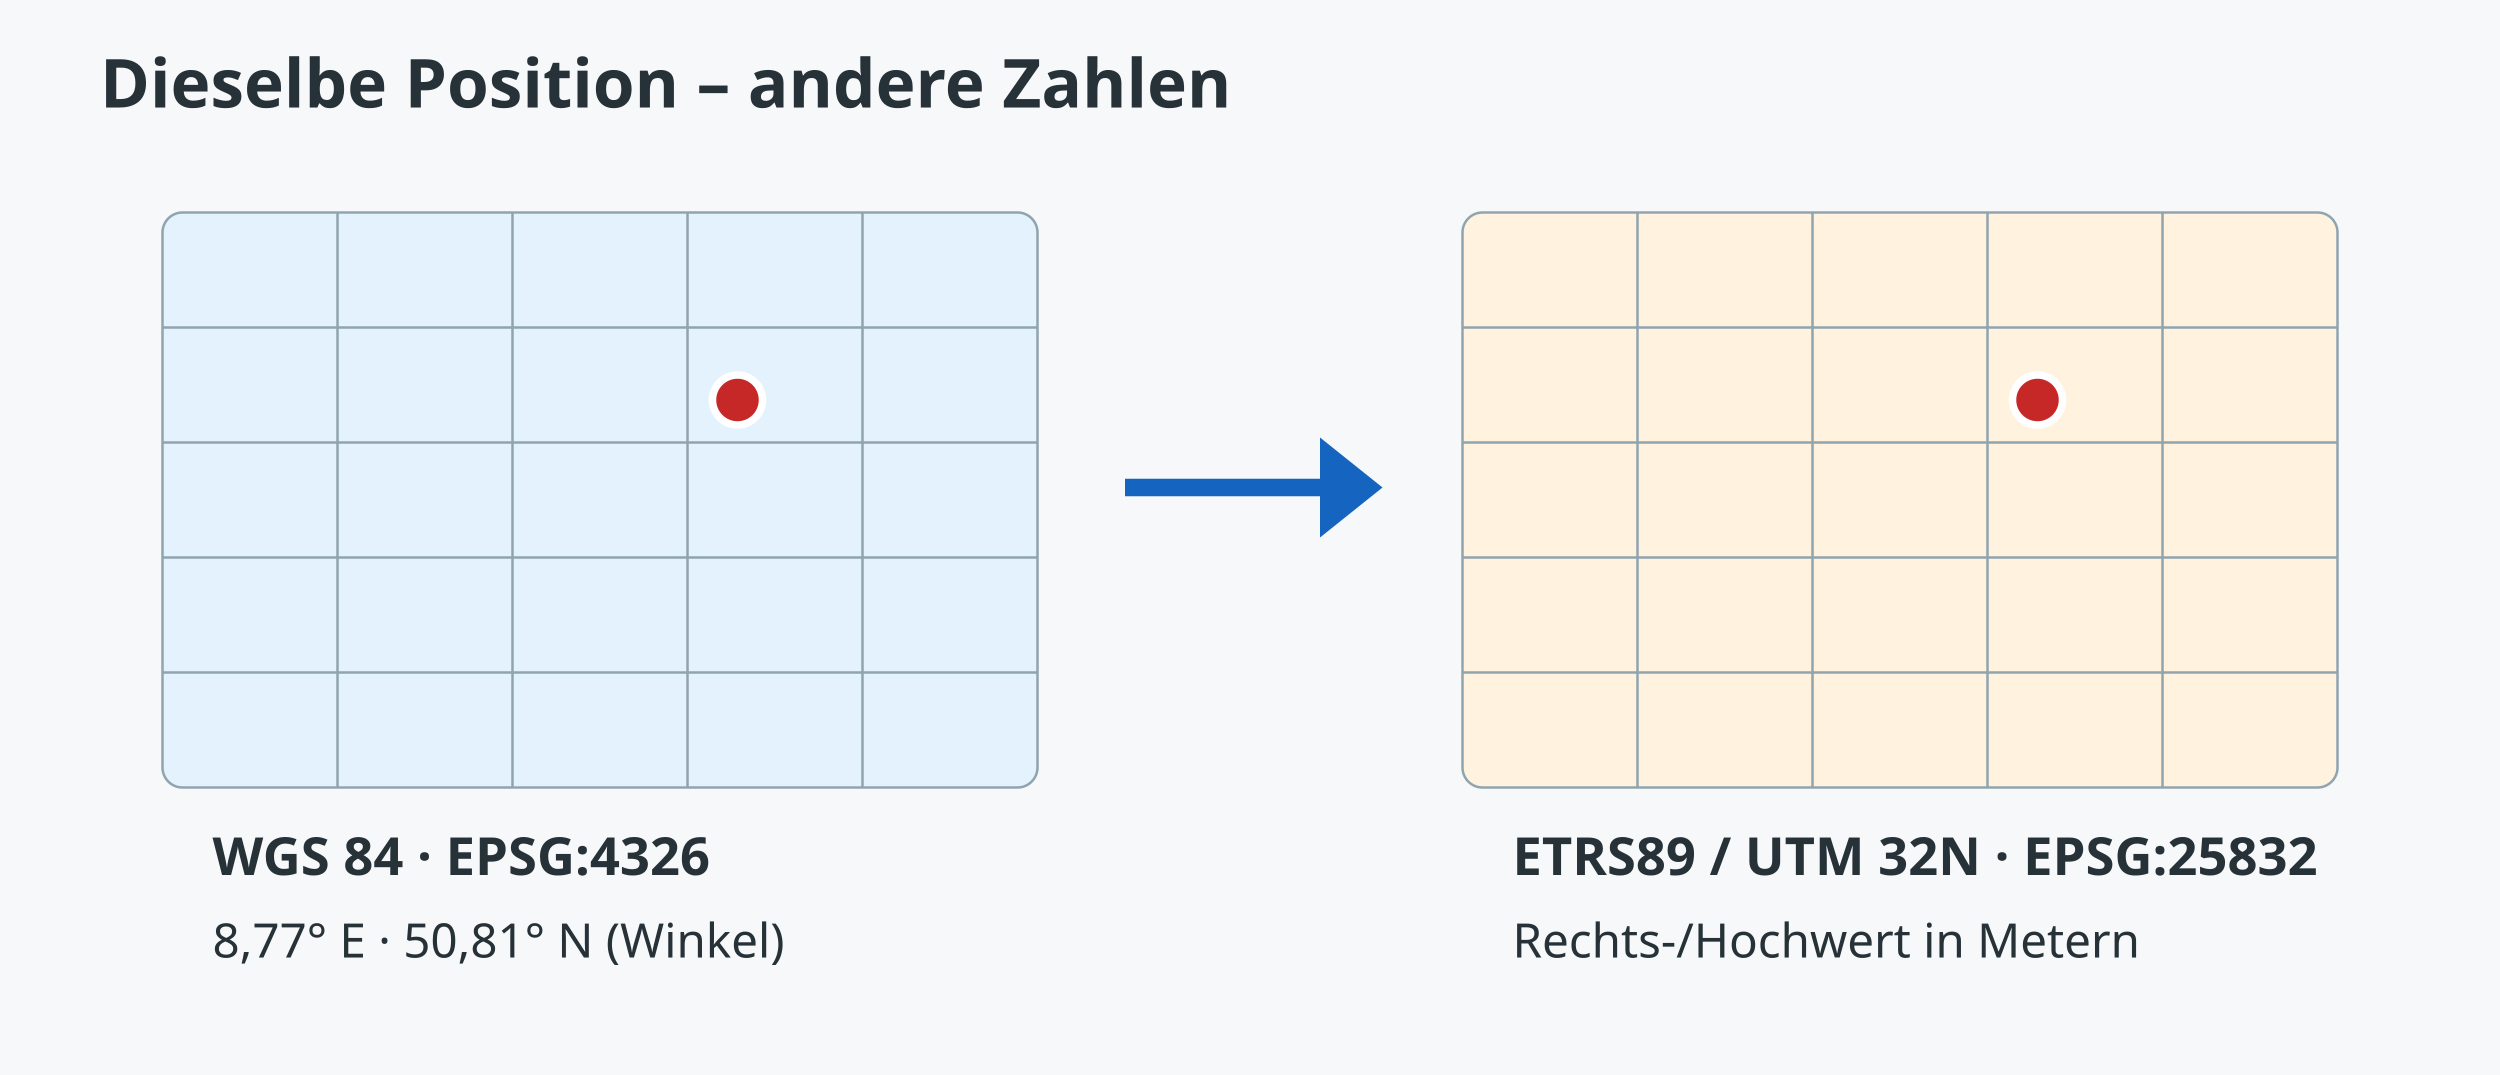
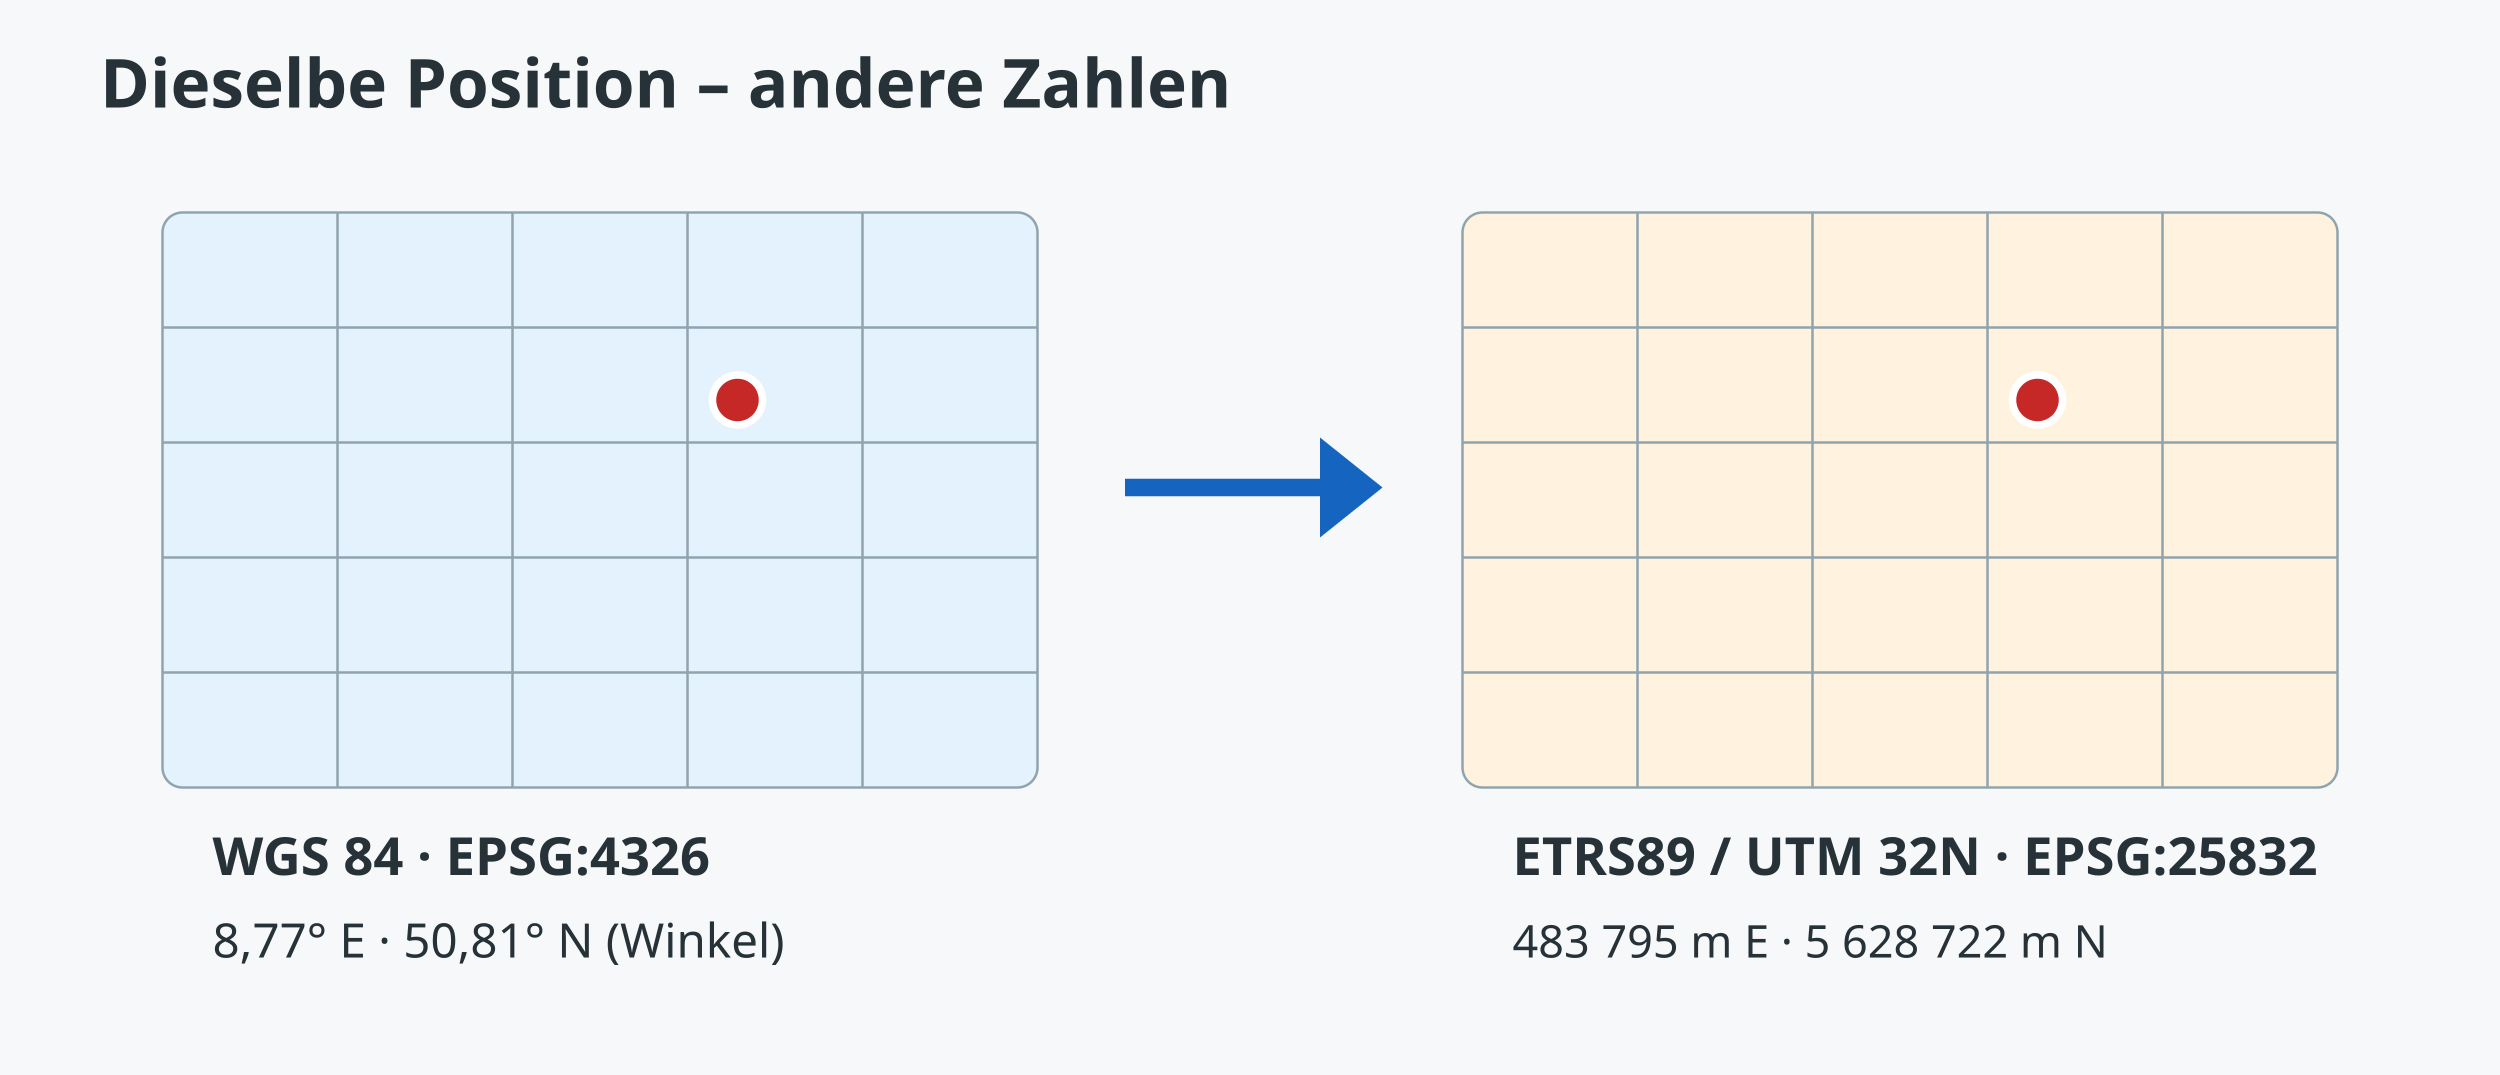
<svg xmlns="http://www.w3.org/2000/svg" width="1000" height="430" viewBox="0 0 1000 430" role="img" aria-labelledby="title desc">
  <rect width="1000" height="430" fill="#f7f8fa" />
  <g font-family="sans-serif" fill="#263238">
    <text x="40" y="43" font-size="27" font-weight="700">Dieselbe Position – andere Zahlen</text>
    <g transform="translate(65 85)" stroke="#90a4ae" fill="#e3f2fd">
      <rect width="350" height="230" rx="8" />
      <path d="M70 0v230M140 0v230M210 0v230M280 0v230M0 46h350M0 92h350M0 138h350M0 184h350" fill="none" />
      <circle cx="230" cy="75" r="10" fill="#c62828" stroke="#fff" stroke-width="3" />
    </g>
    <g transform="translate(585 85)" stroke="#90a4ae" fill="#fff3e0">
      <rect width="350" height="230" rx="8" />
      <path d="M70 0v230M140 0v230M210 0v230M280 0v230M0 46h350M0 92h350M0 138h350M0 184h350" fill="none" />
      <circle cx="230" cy="75" r="10" fill="#c62828" stroke="#fff" stroke-width="3" />
    </g>
    <text x="85" y="350" font-size="21" font-weight="700">WGS 84 · EPSG:4326</text>
    <text x="85" y="383" font-size="19">8,77° E · 50,81° N (Winkel)</text>
    <text x="605" y="350" font-size="21" font-weight="700">ETRS89 / UTM 32N · EPSG:25832</text>
-     <text x="605" y="383" font-size="19">Rechts-/Hochwert in Metern</text>
+     <text x="605" y="383" font-size="18">483 795 m E · 5 628 722 m N</text>
    <path d="M450 195h80" stroke="#1565c0" stroke-width="7" />
    <path d="m528 175 25 20-25 20" fill="#1565c0" />
  </g>
</svg>
